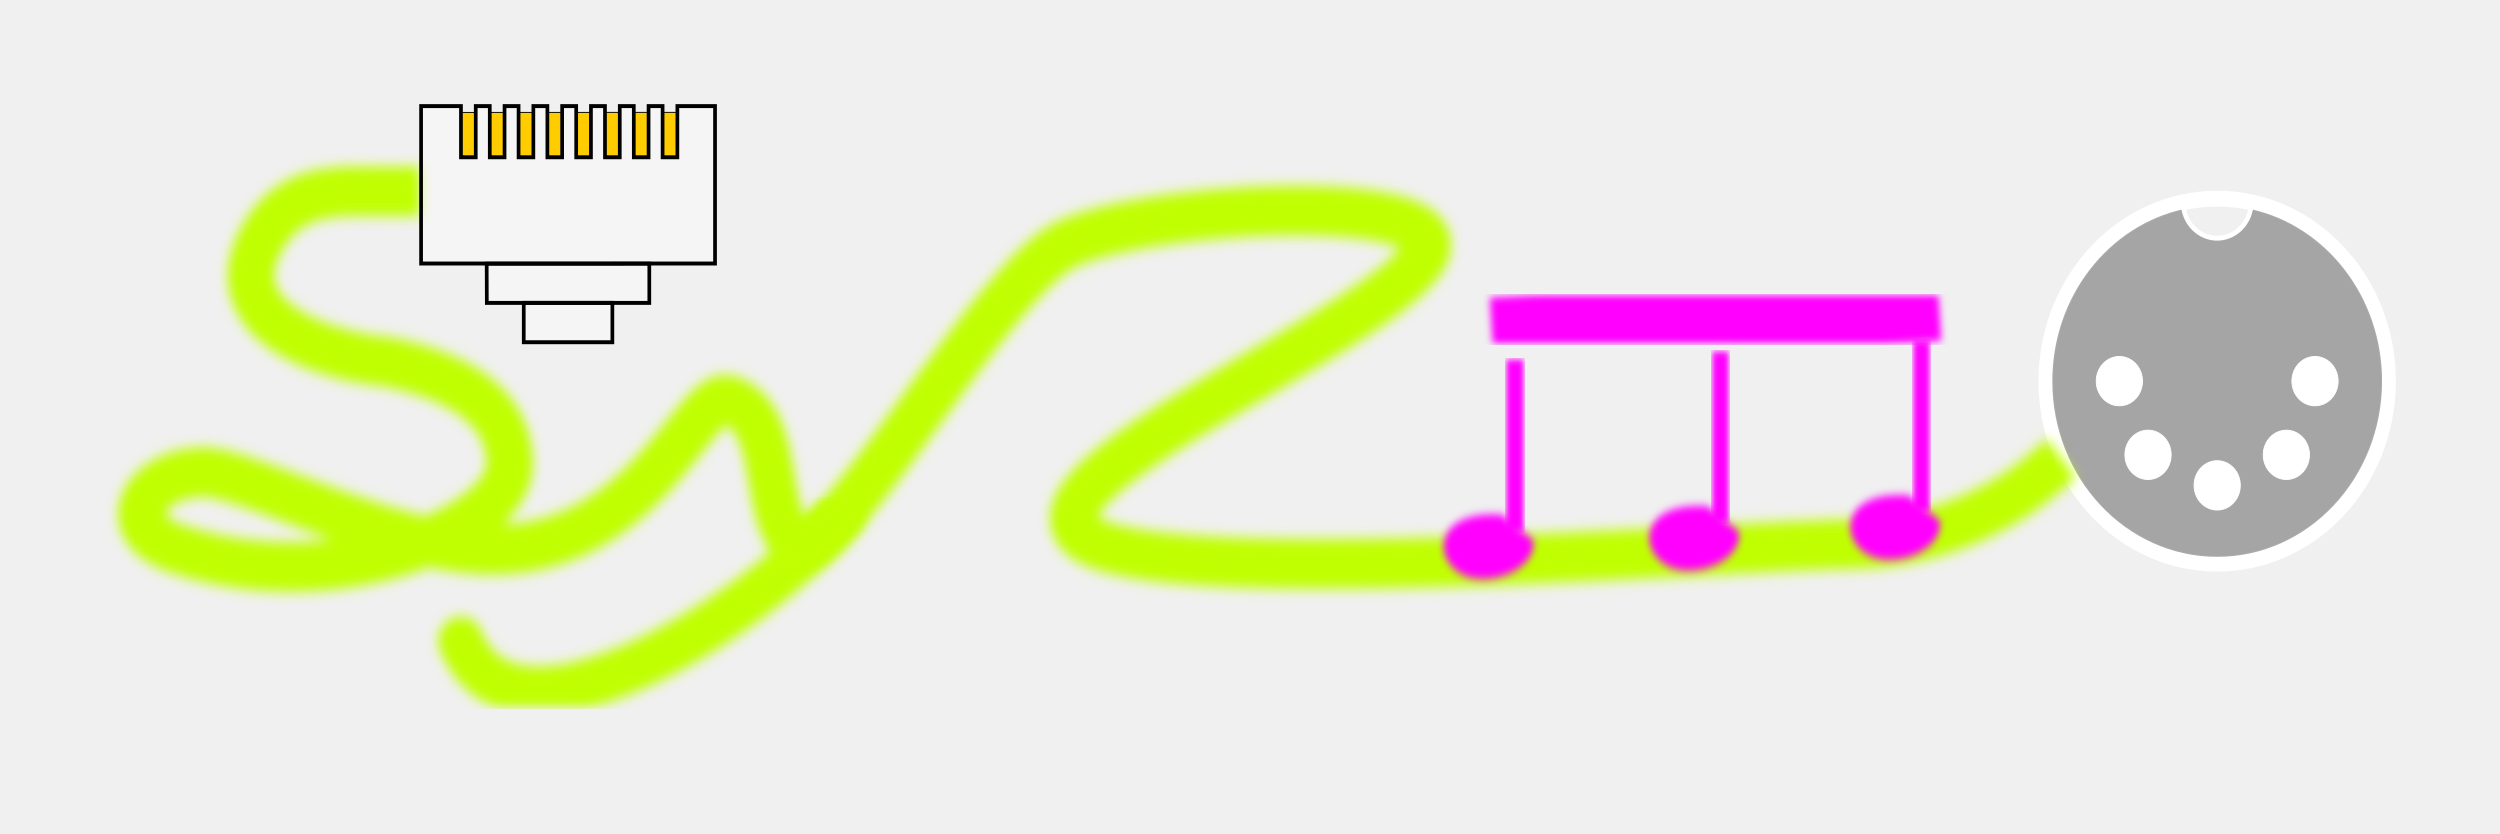
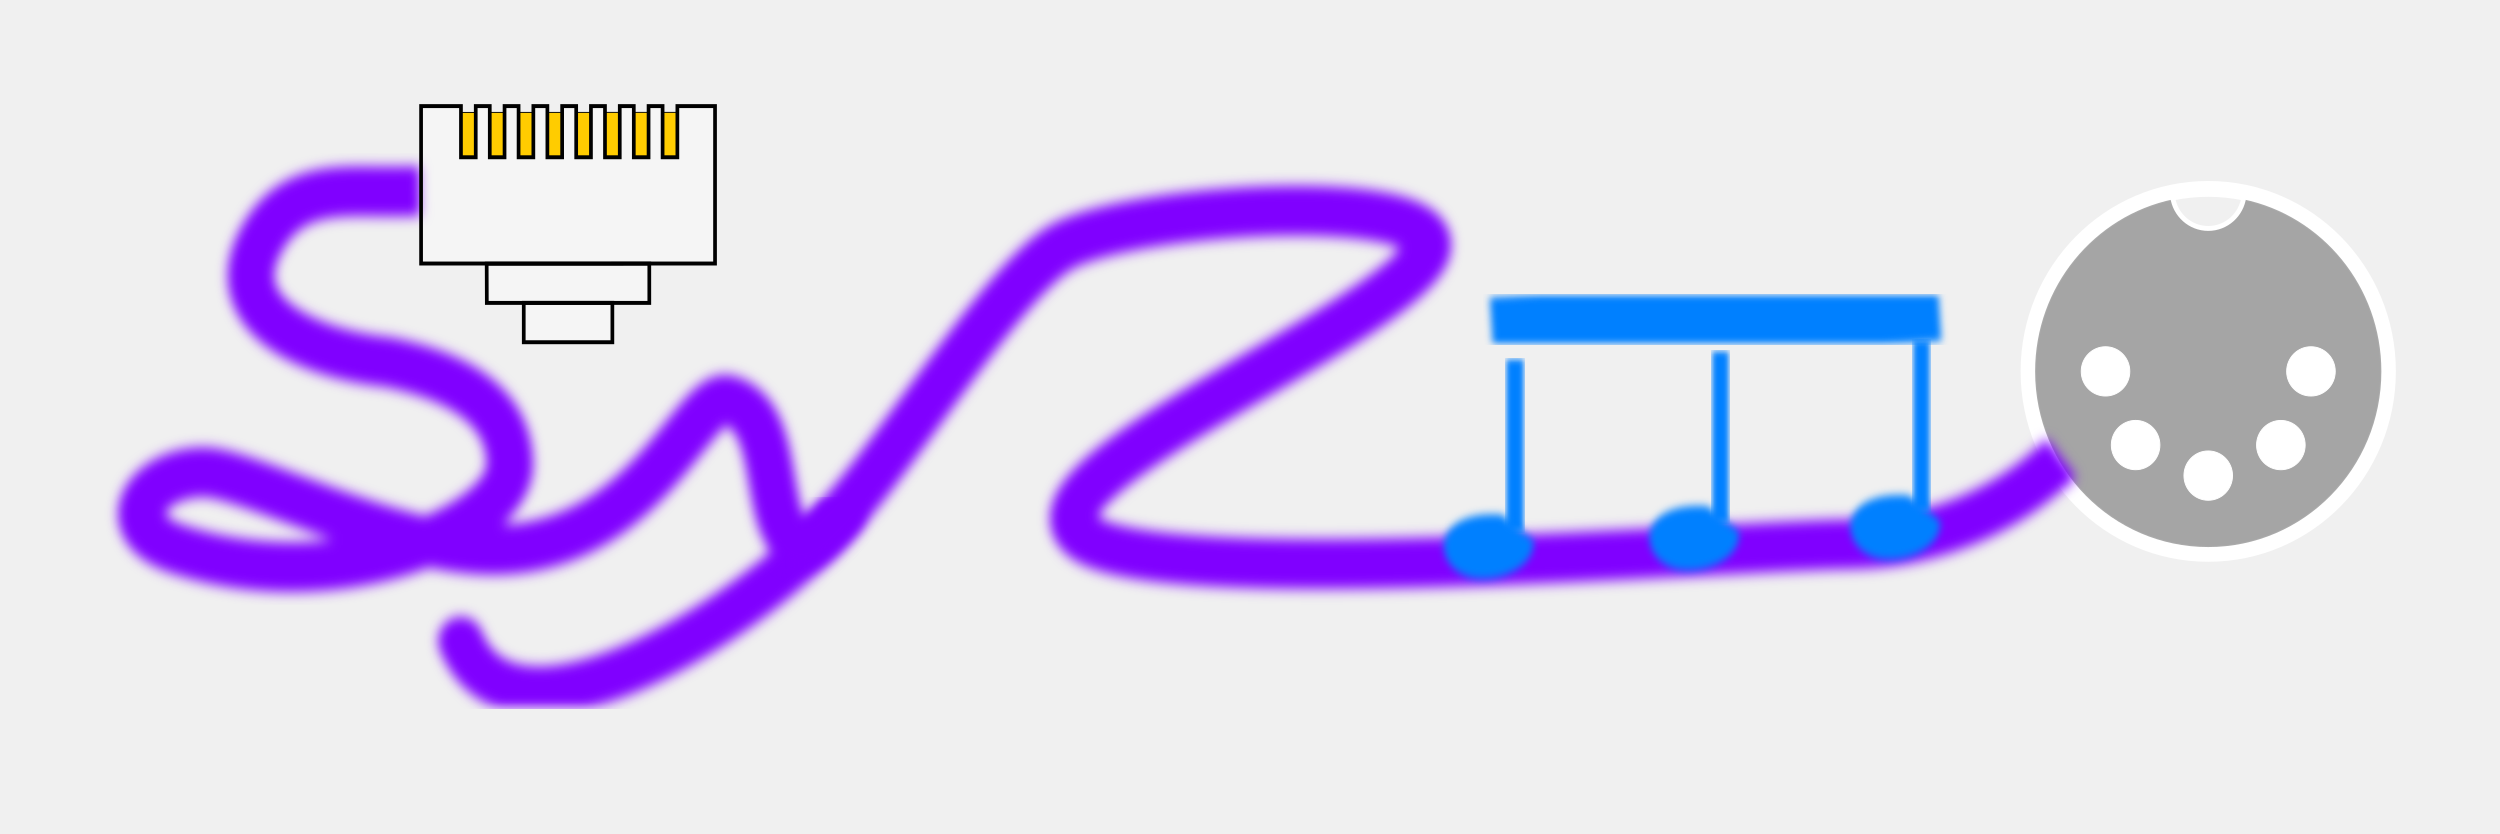
<svg xmlns="http://www.w3.org/2000/svg" xmlns:xlink="http://www.w3.org/1999/xlink" width="192.052" height="64.053" id="svg3860" version="1.1">
  <defs id="defs3862">
    <linearGradient id="linearGradient4622">
      <stop style="stop-color:#ffffff;stop-opacity:1;" offset="0" id="stop4624" />
      <stop style="stop-color:#ffffff;stop-opacity:0;" offset="1" id="stop4626" />
    </linearGradient>
    <linearGradient xlink:href="#linearGradient4622" id="linearGradient4628" x1="120.681" y1="23.41" x2="254.452" y2="23.41" gradientUnits="userSpaceOnUse" />
    <filter id="filter6878" color-interpolation-filters="sRGB">
      <feGaussianBlur stdDeviation="0.509" id="feGaussianBlur6880" />
    </filter>
    <filter id="filter7267" x="-36.158" width="73.316" y="-0.063" height="1.125" color-interpolation-filters="sRGB">
      <feGaussianBlur stdDeviation="0.324" id="feGaussianBlur7269" />
    </filter>
    <filter id="filter7271" x="-0.101" width="1.201" y="-0.149" height="1.298" color-interpolation-filters="sRGB">
      <feGaussianBlur stdDeviation="0.324" id="feGaussianBlur7273" />
    </filter>
    <filter id="filter7275" x="-36.158" width="73.316" y="-0.063" height="1.125" color-interpolation-filters="sRGB">
      <feGaussianBlur stdDeviation="0.324" id="feGaussianBlur7277" />
    </filter>
    <filter id="filter7279" x="-0.101" width="1.201" y="-0.149" height="1.298" color-interpolation-filters="sRGB">
      <feGaussianBlur stdDeviation="0.324" id="feGaussianBlur7281" />
    </filter>
    <filter id="filter7283" x="-0.101" width="1.201" y="-0.149" height="1.298" color-interpolation-filters="sRGB">
      <feGaussianBlur stdDeviation="0.324" id="feGaussianBlur7285" />
    </filter>
    <filter id="filter7287" x="-0.02" width="1.041" y="-0.314" height="1.628" color-interpolation-filters="sRGB">
      <feGaussianBlur stdDeviation="0.324" id="feGaussianBlur7289" />
    </filter>
    <filter id="filter7291" x="-36.158" width="73.316" y="-0.063" height="1.125" color-interpolation-filters="sRGB">
      <feGaussianBlur stdDeviation="0.324" id="feGaussianBlur7293" />
    </filter>
    <filter id="filter7323" color-interpolation-filters="sRGB">
      <feGaussianBlur stdDeviation="0.503" id="feGaussianBlur7325" />
    </filter>
  </defs>
  <g id="layer1" transform="translate(-0.08456196,-988.3574)">
    <g transform="matrix(0.06338053,0,0,0.06338053,101.6433,989.836)" id="g5090">
      <g style="fill:#ffffff;fill-opacity:0.333;stroke:#000000;stroke-width:5px" id="BaseAndClip" />
    </g>
    <g id="g7338" transform="matrix(0.8951874,0,0,0.9539676,-60.88349,47.33967)">
-       <g style="stroke:#ffffff;stroke-opacity:1" id="g3833" transform="matrix(-0.07887052,0,0,-0.07887052,275.5448,1034.25)">
+       <g style="stroke:#ffffff;stroke-opacity:1" id="g3833" transform="matrix(-0.08282091,0,0,-0.07886565,275.6368,1033.463)">
        <path d="m 31.369,217.218 c 0,102.908 83.426,186.331 186.327,186.331 102.904,0 186.328,-83.422 186.328,-186.331 0,-102.902 -83.422,-186.331 -186.328,-186.331 -102.901,0 -186.327,83.429 -186.327,186.331 z" style="fill:#000000;fill-opacity:0;stroke:#ffffff;stroke-width:16.166;stroke-miterlimit:4;stroke-opacity:1;stroke-dasharray:none" id="path4678" />
        <path d="m 217.699,35.339 c -100.448,0 -181.883,81.436 -181.883,181.879 0,87.806 62.234,161.079 144.996,178.125 2.492,-18.166 18.038,-32.176 36.89,-32.176 18.838,0 34.386,14.015 36.875,32.182 C 337.342,378.297 399.576,305.024 399.576,217.218 399.574,116.775 318.146,35.339 217.699,35.339 z" style="fill:#808080;fill-opacity:0.667;stroke:#ffffff;stroke-width:5;stroke-opacity:1" id="path4690" />
        <path d="m 298.979,217.215 c 0,13.893 11.262,25.148 25.15,25.148 13.895,0 25.149,-11.258 25.149,-25.148 0,-13.883 -11.257,-25.146 -25.149,-25.146 -13.89,0.001 -25.15,11.263 -25.15,25.146 z" style="fill:#ffffff;fill-opacity:1;stroke:#ffffff;stroke-opacity:1" id="path4680" />
        <path d="m 86.112,217.215 c 0,13.893 11.262,25.148 25.151,25.148 13.894,0 25.151,-11.258 25.151,-25.148 0,-13.883 -11.257,-25.146 -25.151,-25.146 -13.889,0.001 -25.151,11.263 -25.151,25.146 z" style="fill:#ffffff;fill-opacity:1;stroke:#ffffff;stroke-opacity:1" id="path4682" />
        <path d="m 124.657,124.185 c -9.82,9.82 -9.82,25.746 0.005,35.566 9.821,9.826 25.74,9.826 35.566,0 9.814,-9.815 9.82,-25.741 -0.005,-35.561 -9.821,-9.825 -25.746,-9.825 -35.566,-0.005 z" style="fill:#ffffff;fill-opacity:1;stroke:#ffffff;stroke-opacity:1" id="path4684" />
        <path d="m 217.696,85.657 c -13.888,0 -25.15,11.262 -25.145,25.15 -0.005,13.894 11.251,25.151 25.148,25.151 13.877,0 25.143,-11.257 25.143,-25.151 0,-13.888 -11.257,-25.15 -25.146,-25.15 z" style="fill:#ffffff;fill-opacity:1;stroke:#ffffff;stroke-opacity:1" id="path4686" />
        <path d="m 310.726,124.202 c -9.814,-9.821 -25.745,-9.821 -35.562,0.005 -9.831,9.82 -9.831,25.739 -0.005,35.565 9.815,9.815 25.74,9.821 35.562,-0.005 9.825,-9.821 9.825,-25.746 0.005,-35.565 z" style="fill:#ffffff;fill-opacity:1;stroke:#ffffff;stroke-opacity:1" id="path4688" />
      </g>
-       <path transform="translate(0,988.3622)" id="path4727" d="m 140.272,39.516 c -6.639,7.731 -28.066,20.78 -32.615,10.165" style="fill:none;stroke:#c0ff01;stroke-width:3.9;stroke-linecap:round;stroke-linejoin:miter;stroke-miterlimit:4;stroke-opacity:1;stroke-dasharray:none;filter:url(#filter7323)" />
-       <path id="path4703" d="m 102.185,1001.846 c -4.493,0.061 -8.972,-0.727 -11.639,3.865 -3.657,6.297 4.708,9.318 10.774,9.857 6.312,1.171 10.619,3.67 10.541,8.447 -0.38,5.148 -15.174,10.777 -28.47,6.641 -5.782,-1.799 -2.754,-6.151 2.129,-6.204 3.777,-0.04 15.896,6.253 24.846,6.253 13.287,0 17.269,-12.838 20.254,-12.051 4.707,1.24 2.811,9.349 5.763,11.537 2.954,2.19 16.311,-20.46 22.871,-23.901 6.214,-3.26 34.366,-4.678 31.141,0.672 -3.694,6.129 -35.696,17.95 -29.363,22.644 6.15,4.559 54.411,0.785 65.794,0.647 9.633,-0.117 15.465,-4.722 16.636,-5.666" style="fill:none;stroke:#c0ff01;stroke-width:4;stroke-linecap:square;stroke-linejoin:round;stroke-miterlimit:4;stroke-opacity:1;stroke-dasharray:none;filter:url(#filter6878)" />
+       <path transform="translate(0,988.3622)" id="path4727" d="m 140.272,39.516 c -6.639,7.731 -28.066,20.78 -32.615,10.165" style="fill:none;stroke:#8000ff;stroke-width:3.9;stroke-linecap:round;stroke-linejoin:miter;stroke-miterlimit:4;stroke-opacity:1;stroke-dasharray:none;filter:url(#filter7323)" />
+       <path id="path4703" d="m 102.185,1001.846 c -4.493,0.061 -8.972,-0.727 -11.639,3.865 -3.657,6.297 4.708,9.318 10.774,9.857 6.312,1.171 10.619,3.67 10.541,8.447 -0.38,5.148 -15.174,10.777 -28.47,6.641 -5.782,-1.799 -2.754,-6.151 2.129,-6.204 3.777,-0.04 15.896,6.253 24.846,6.253 13.287,0 17.269,-12.838 20.254,-12.051 4.707,1.24 2.811,9.349 5.763,11.537 2.954,2.19 16.311,-20.46 22.871,-23.901 6.214,-3.26 34.366,-4.678 31.141,0.672 -3.694,6.129 -35.696,17.95 -29.363,22.644 6.15,4.559 54.411,0.785 65.794,0.647 9.633,-0.117 15.465,-4.722 16.636,-5.666" style="fill:none;stroke:#8000ff;stroke-width:4;stroke-linecap:square;stroke-linejoin:round;stroke-miterlimit:4;stroke-opacity:1;stroke-dasharray:none;filter:url(#filter6878)" />
      <path style="fill:#ffcc00;stroke:#000000;stroke-width:1.167px" d="m 94.811,89.035 19.855,0 0,57.076 -19.855,0 0,-57.076 z" id="Pins" transform="matrix(0.06338053,0,0,0.06338053,101.6433,989.836)" />
      <path style="fill:#ffcc00;stroke:#000000;stroke-width:1.167px" d="m 134.462,88.993 19.855,0 0,57.076 -19.855,0 0,-57.076 z" id="Pins-4" transform="matrix(0.06338053,0,0,0.06338053,101.6433,989.836)" />
      <path style="fill:#ffcc00;stroke:#000000;stroke-width:1.167px" d="m 173.161,88.989 19.855,0 0,57.076 -19.855,0 0,-57.076 z" id="Pins-4-4" transform="matrix(0.06338053,0,0,0.06338053,101.6433,989.836)" />
      <path style="fill:#ffcc00;stroke:#000000;stroke-width:1.167px" d="m 212.209,88.989 19.855,0 0,57.076 -19.855,0 0,-57.076 z" id="Pins-4-4-2" transform="matrix(0.06338053,0,0,0.06338053,101.6433,989.836)" />
      <path style="fill:#ffcc00;stroke:#000000;stroke-width:1.167px" d="m 250.207,88.989 19.855,0 0,57.076 -19.855,0 0,-57.076 z" id="Pins-0" transform="matrix(0.06338053,0,0,0.06338053,101.6433,989.836)" />
      <path style="fill:#ffcc00;stroke:#000000;stroke-width:1.167px" d="m 289.859,88.947 19.855,0 0,57.076 -19.855,0 0,-57.076 z" id="Pins-4-0" transform="matrix(0.06338053,0,0,0.06338053,101.6433,989.836)" />
      <path style="fill:#ffcc00;stroke:#000000;stroke-width:1.167px" d="m 328.558,88.943 19.855,0 0,57.076 -19.855,0 0,-57.076 z" id="Pins-4-4-9" transform="matrix(0.06338053,0,0,0.06338053,101.6433,989.836)" />
      <path style="fill:#ffcc00;stroke:#000000;stroke-width:1.167px" d="m 367.606,88.943 19.855,0 0,57.076 -19.855,0 0,-57.076 z" id="Pins-4-4-2-8" transform="matrix(0.06338053,0,0,0.06338053,101.6433,989.836)" />
      <path style="fill:#ffffff;fill-opacity:0.333;stroke:#000000;stroke-width:5px" id="ClipEnd" d="m 180,330.928 120,0 0,50.072 -120,0 z" transform="matrix(0.06338053,0,0,0.06338053,101.6433,989.836)" />
      <path style="fill:#ffffff;fill-opacity:0.333;stroke:#000000;stroke-width:5px" id="ClipBase" d="M 129.815,281.153 350,281.091 350,331 130,331 z" transform="matrix(0.06338053,0,0,0.06338053,101.6433,989.836)" />
      <path style="fill:#ffffff;fill-opacity:0.333;stroke:#000000;stroke-width:5px" id="Base" d="m 41,81 54,0 0,65 20,0 0,-65 19,0 0,65 20,0 0,-65 19,0 0,65 20,0 0,-65 19,0 0,65 20,0 0,-65 19,0 0,65 20,0 0,-65 19,0 0,65 20,0 0,-65 19,0 0,65 20,0 0,-65 19,0 0,65 20,0 0,-65 51,0 0,200 -398,0 0,-200 z" transform="matrix(0.06338053,0,0,0.06338053,101.6433,989.836)" />
-       <path id="path4751" d="m 196.149,1013.368 38.361,-2.475" style="fill:none;stroke:#ff00ff;stroke-width:6;stroke-linecap:butt;stroke-linejoin:miter;stroke-miterlimit:4;stroke-opacity:1;stroke-dasharray:none;filter:url(#filter7287)" />
-       <path id="path4749-3-4-4" d="m 198.128,1028.522 -0.021,-12.413" style="fill:none;stroke:#ff00ff;stroke-width:3.161;stroke-linecap:square;stroke-linejoin:miter;stroke-miterlimit:0;stroke-opacity:1;stroke-dasharray:none;filter:url(#filter7291)" />
-       <path transform="translate(0,988.3622)" id="path7177" d="m 197.018,39.516 c -6.771,-0.473 -5.888,4.874 -2.093,5.168 2.324,0.18 4.97,-1.142 4.78,-3.11" style="fill:#ff00ff;fill-opacity:1;stroke:none;filter:url(#filter7283)" />
-       <path id="path4749-3-4-4-6" d="m 215.773,1027.838 -0.021,-12.413" style="fill:none;stroke:#ff00ff;stroke-width:3.161;stroke-linecap:square;stroke-linejoin:miter;stroke-miterlimit:0;stroke-opacity:1;stroke-dasharray:none;filter:url(#filter7275)" />
-       <path id="path7177-6" d="m 214.663,1027.195 c -6.771,-0.473 -5.888,4.874 -2.093,5.168 2.324,0.18 4.97,-1.142 4.78,-3.11" style="fill:#ff00ff;fill-opacity:1;stroke:none;filter:url(#filter7279)" />
-       <path id="path4749-3-4-4-6-3" d="m 233.023,1026.963 -0.021,-12.413" style="fill:none;stroke:#ff00ff;stroke-width:3.161;stroke-linecap:square;stroke-linejoin:miter;stroke-miterlimit:0;stroke-opacity:1;stroke-dasharray:none;filter:url(#filter7267)" />
-       <path id="path7177-6-9" d="m 231.913,1026.32 c -6.771,-0.473 -5.888,4.874 -2.093,5.168 2.324,0.18 4.97,-1.142 4.78,-3.11" style="fill:#ff00ff;fill-opacity:1;stroke:none;filter:url(#filter7271)" />
+       <path id="path4751" d="m 196.149,1013.368 38.361,-2.475" style="fill:none;stroke:#0080ff;stroke-width:6;stroke-linecap:butt;stroke-linejoin:miter;stroke-miterlimit:4;stroke-opacity:1;stroke-dasharray:none;filter:url(#filter7287);fill-opacity:1" />
+       <path id="path4749-3-4-4" d="m 198.128,1028.522 -0.021,-12.413" style="fill:none;stroke:#0080ff;stroke-width:3.161;stroke-linecap:square;stroke-linejoin:miter;stroke-miterlimit:0;stroke-opacity:1;stroke-dasharray:none;filter:url(#filter7291);fill-opacity:1" />
+       <path transform="translate(0,988.3622)" id="path7177" d="m 197.018,39.516 c -6.771,-0.473 -5.888,4.874 -2.093,5.168 2.324,0.18 4.97,-1.142 4.78,-3.11" style="fill:#0080ff;fill-opacity:1;stroke:none;filter:url(#filter7283)" />
+       <path id="path4749-3-4-4-6" d="m 215.773,1027.838 -0.021,-12.413" style="fill:none;stroke:#0080ff;stroke-width:3.161;stroke-linecap:square;stroke-linejoin:miter;stroke-miterlimit:0;stroke-opacity:1;stroke-dasharray:none;filter:url(#filter7275);fill-opacity:1" />
+       <path id="path7177-6" d="m 214.663,1027.195 c -6.771,-0.473 -5.888,4.874 -2.093,5.168 2.324,0.18 4.97,-1.142 4.78,-3.11" style="fill:#0080ff;fill-opacity:1;stroke:none;filter:url(#filter7279)" />
+       <path id="path4749-3-4-4-6-3" d="m 233.023,1026.963 -0.021,-12.413" style="fill:none;stroke:#0080ff;stroke-width:3.161;stroke-linecap:square;stroke-linejoin:miter;stroke-miterlimit:0;stroke-opacity:1;stroke-dasharray:none;filter:url(#filter7267);fill-opacity:1" />
+       <path id="path7177-6-9" d="m 231.913,1026.32 c -6.771,-0.473 -5.888,4.874 -2.093,5.168 2.324,0.18 4.97,-1.142 4.78,-3.11" style="fill:#0080ff;fill-opacity:1;stroke:none;filter:url(#filter7271)" />
    </g>
  </g>
</svg>
